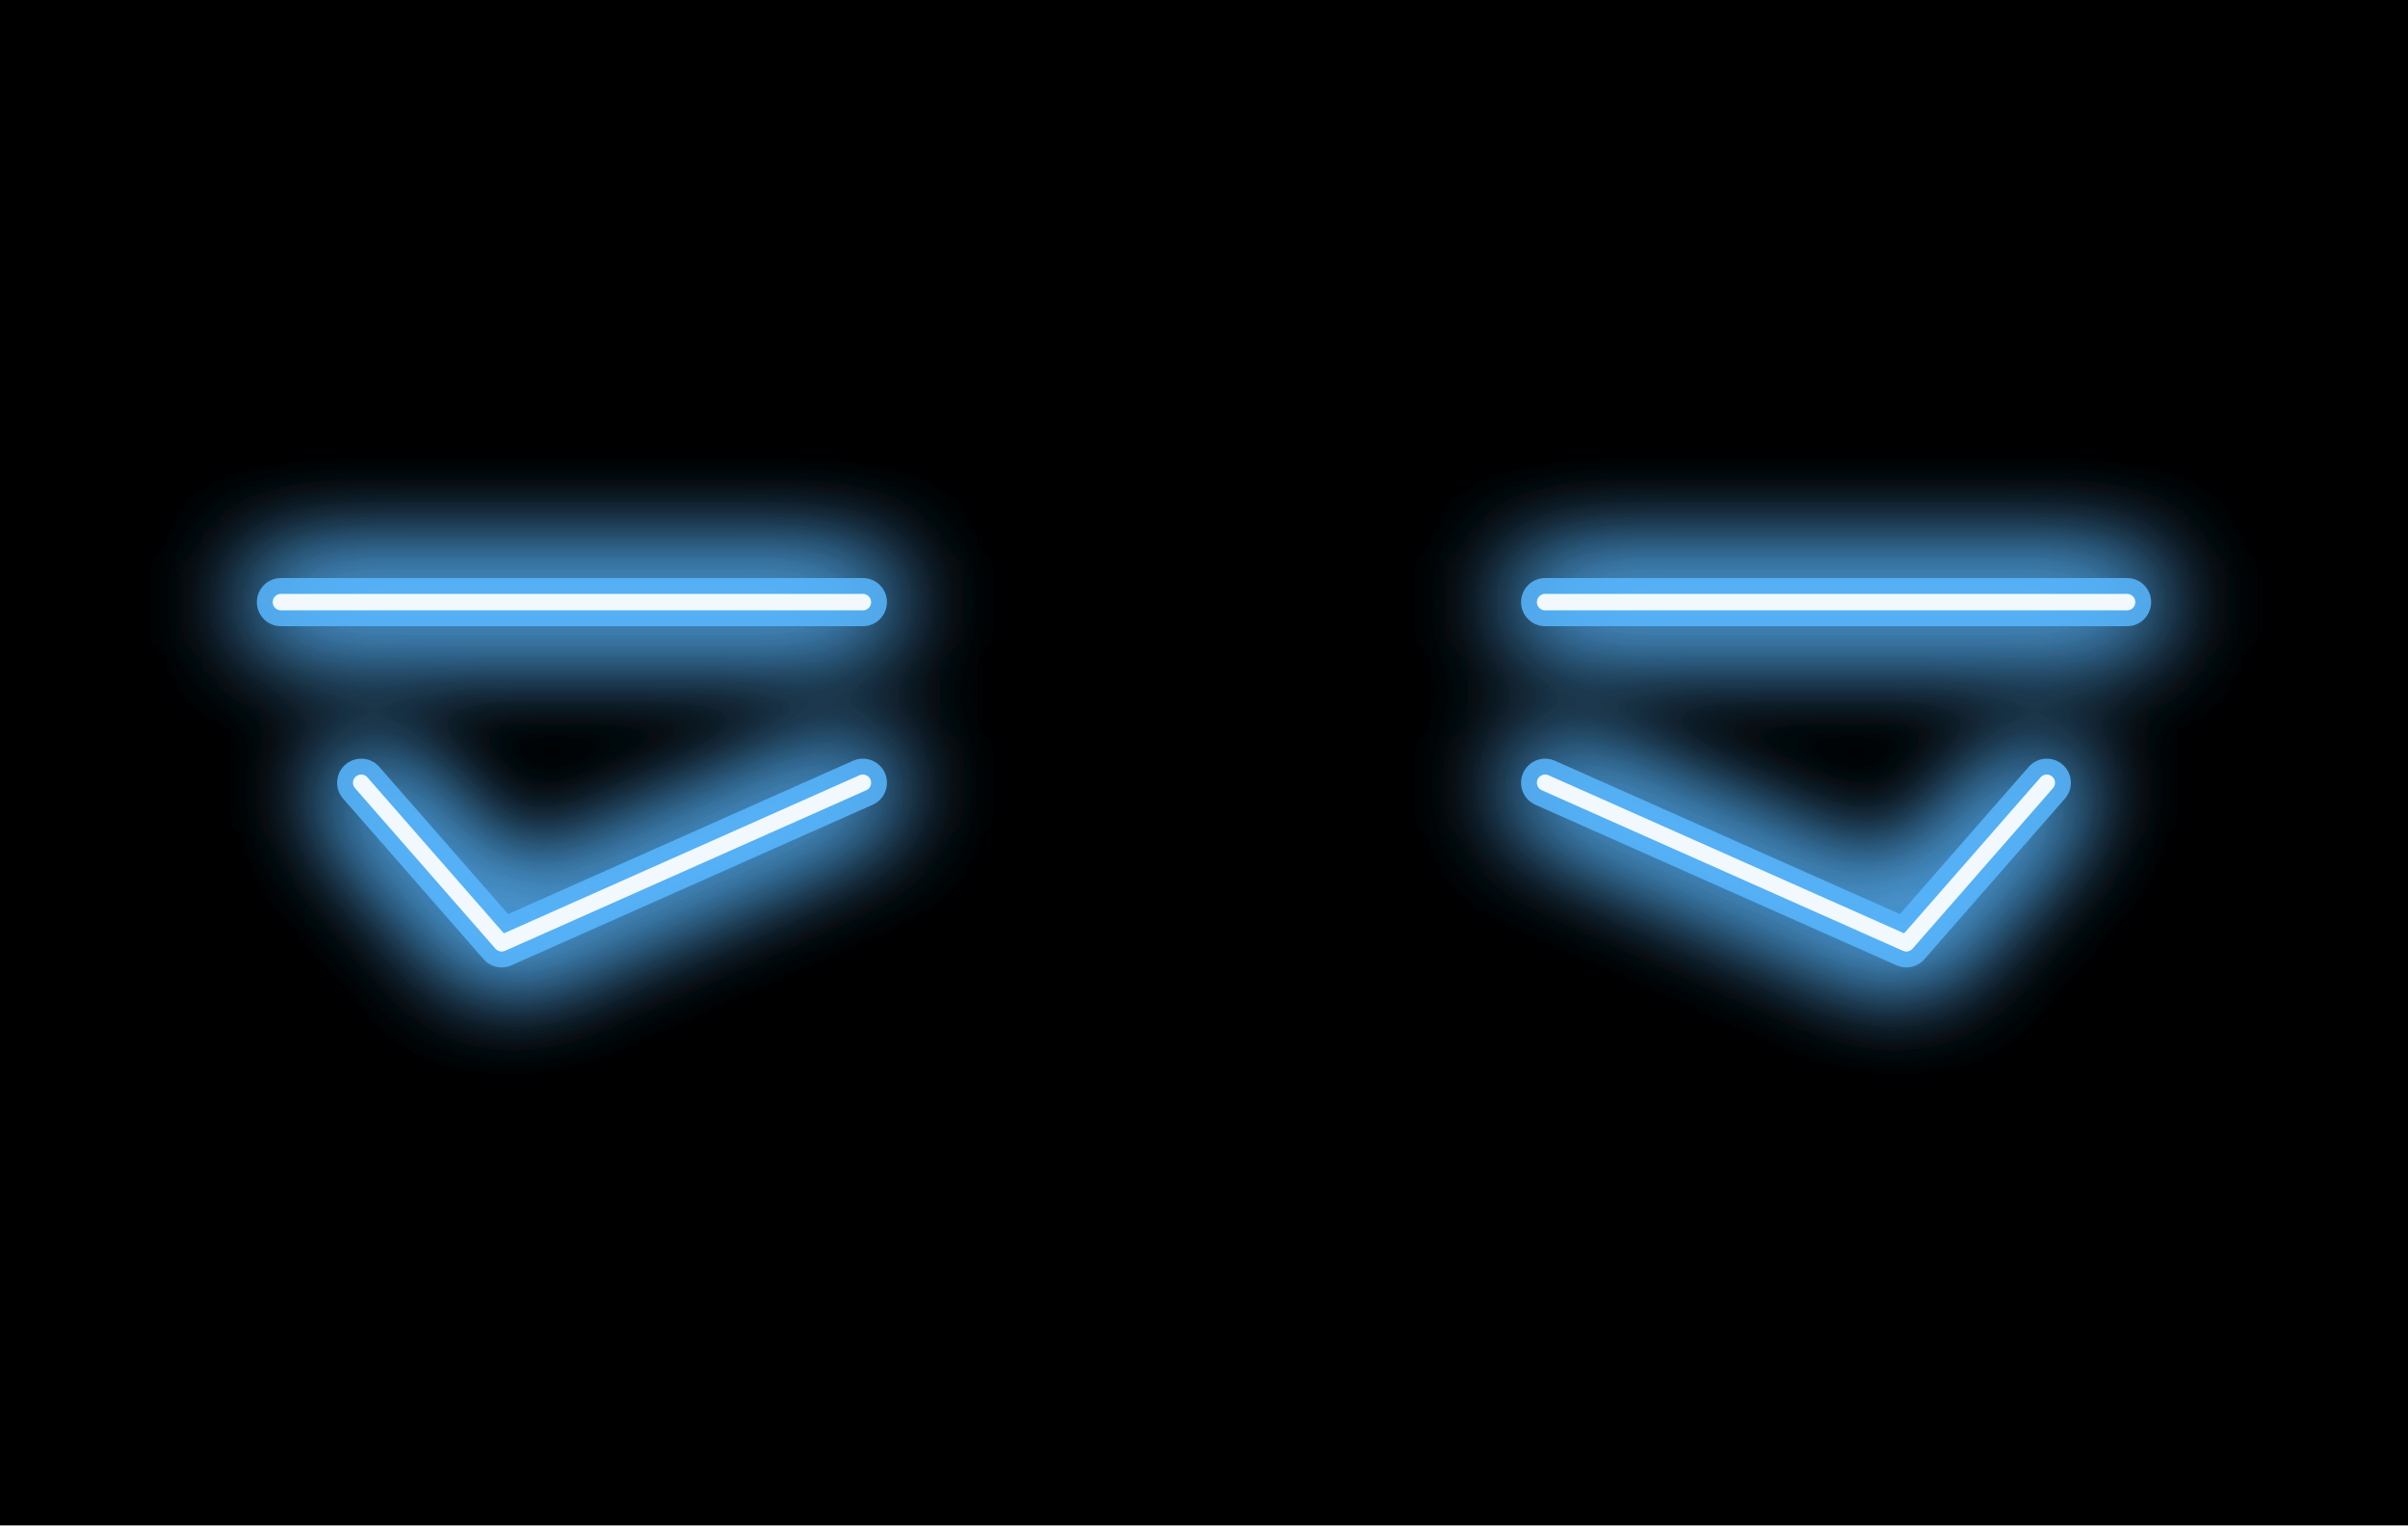
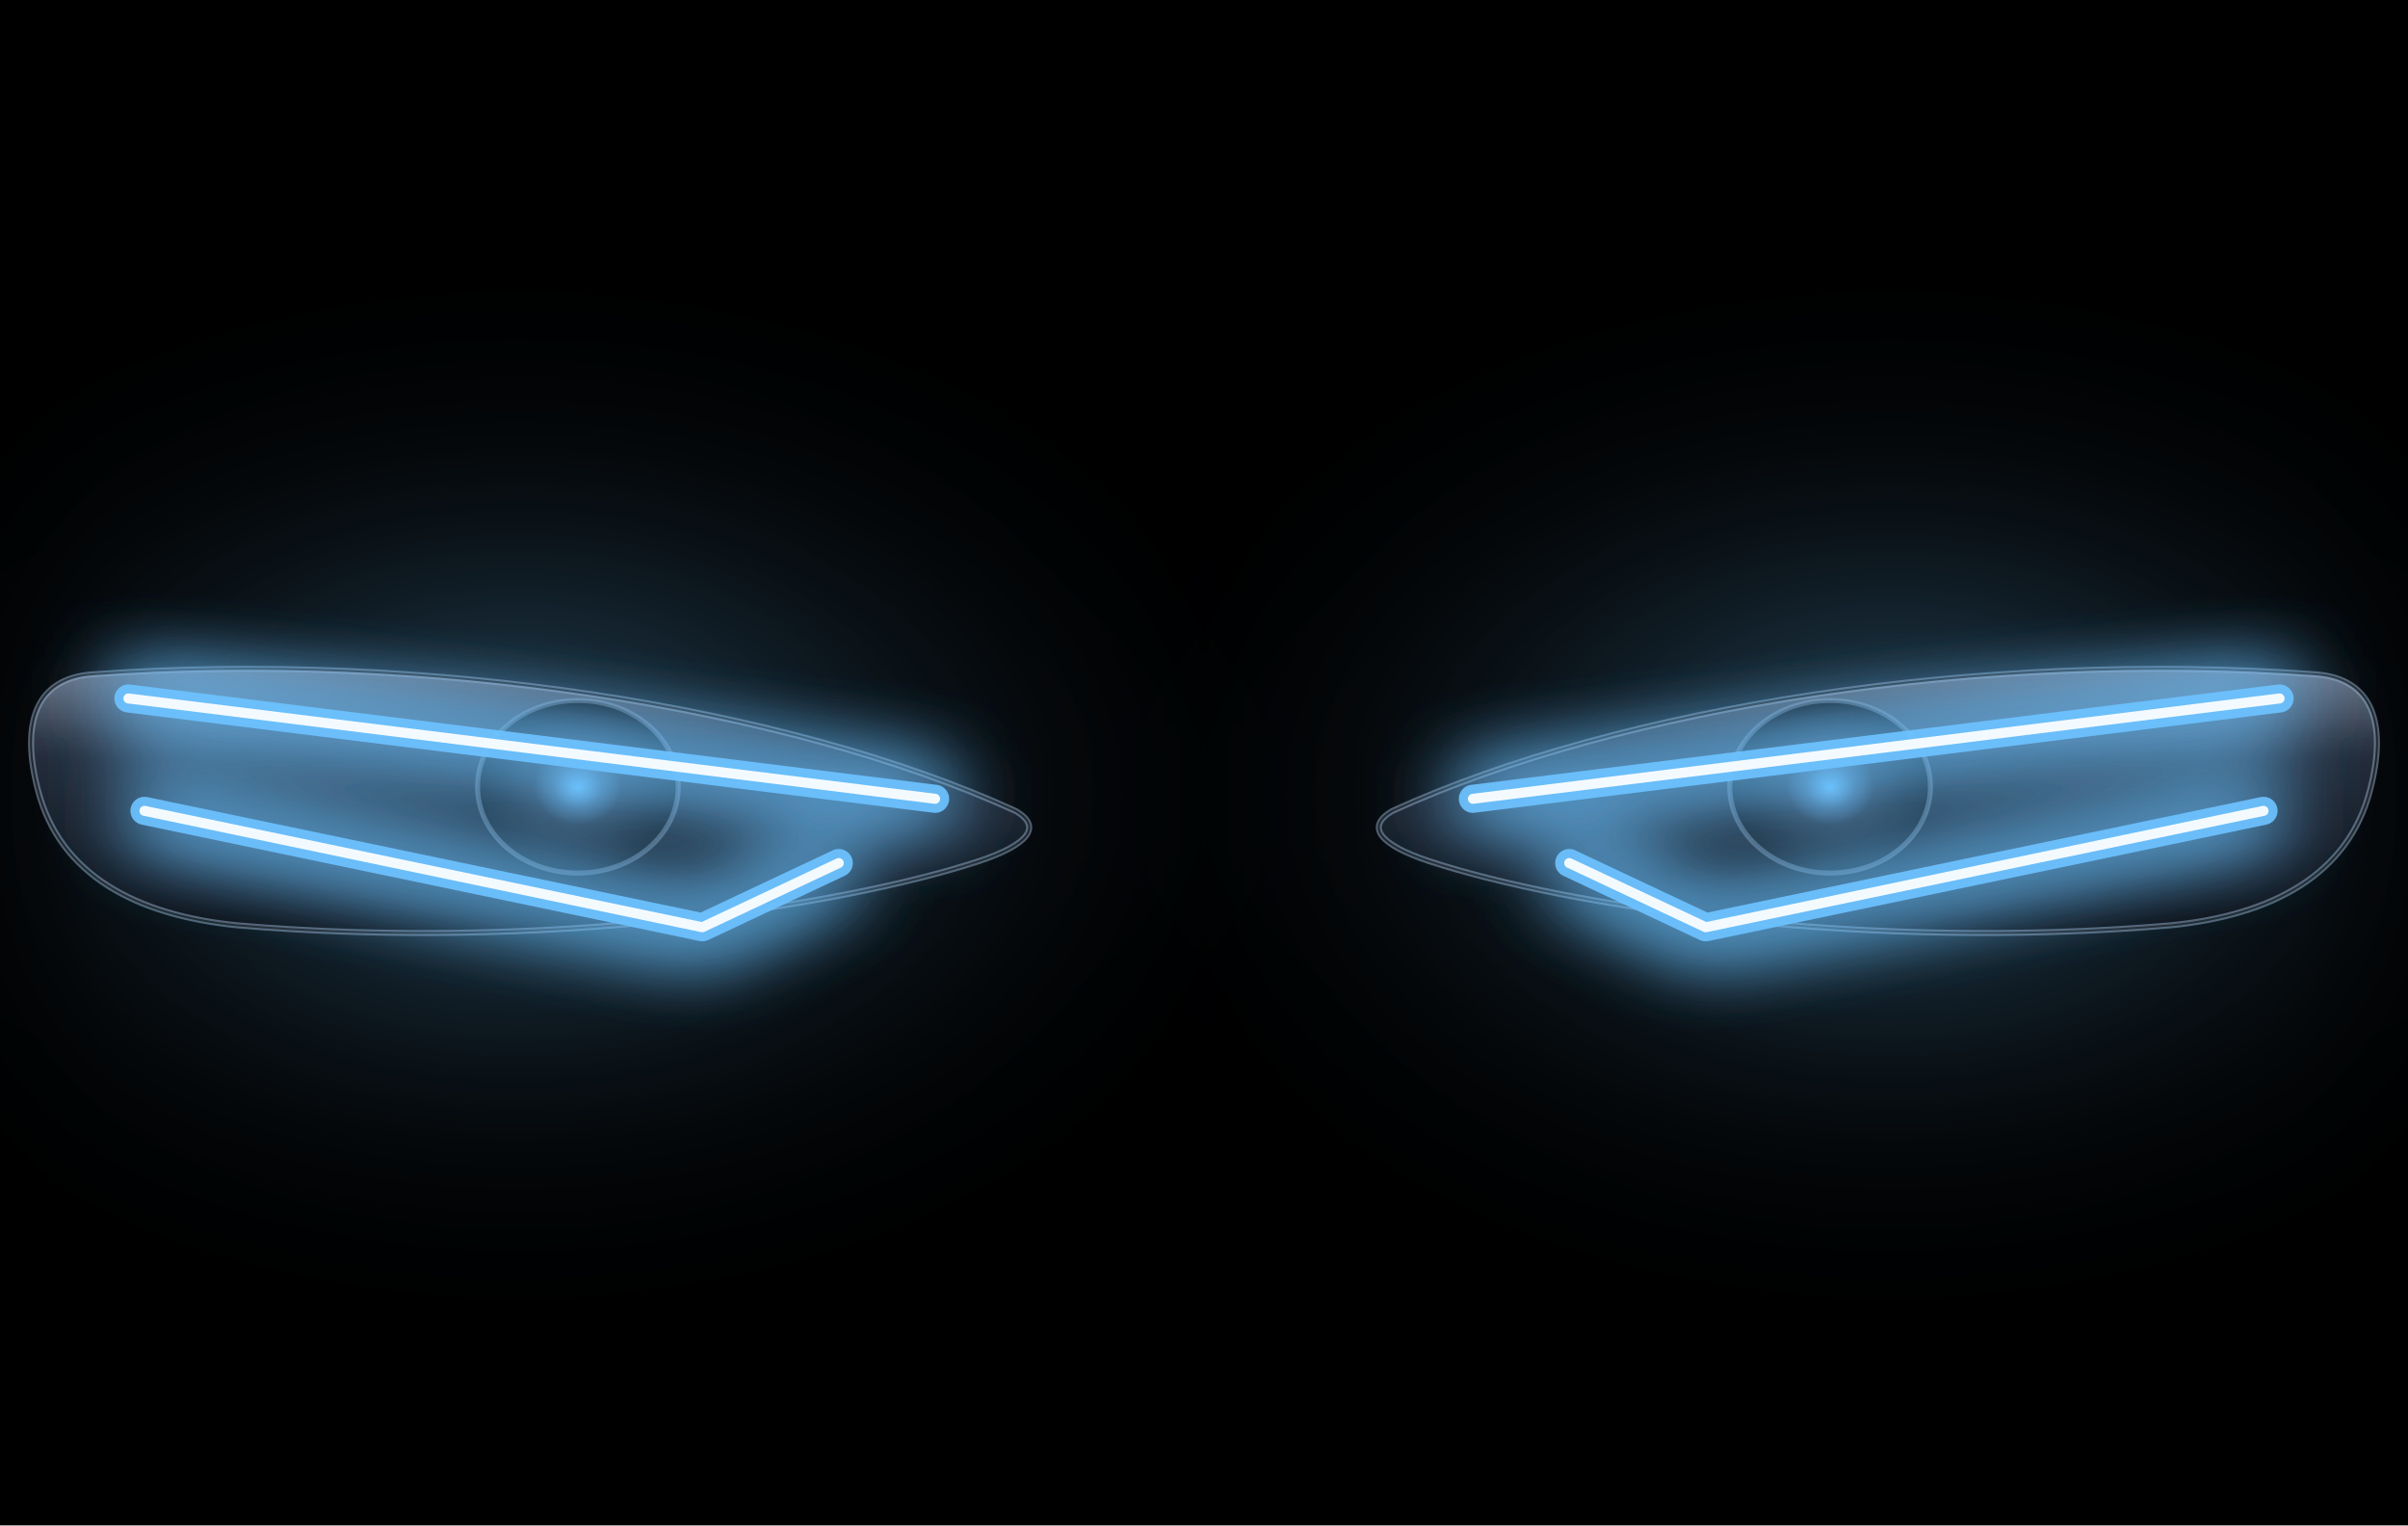
<svg xmlns="http://www.w3.org/2000/svg" viewBox="0 0 1200 760" width="1200" height="760">
  <rect width="1200" height="760" fill="#000" />
  <defs>
-     <filter id="glow" x="-70%" y="-70%" width="240%" height="240%">
-       <feGaussianBlur stdDeviation="26" result="b" />
+     <linearGradient id="body" x1="0" y1="0" x2="0" y2="1">
+       <stop offset="0" stop-color="#44536b" />
+       <stop offset=".25" stop-color="#27303f" />
+       <stop offset=".70" stop-color="#151c26" />
+       <stop offset="1" stop-color="#090d13" />
+     </linearGradient>
+     <linearGradient id="sheen" x1="0" y1="0" x2="0" y2="1">
+       <stop offset="0" stop-color="#ffffff" stop-opacity=".20" />
+       <stop offset=".34" stop-color="#ffffff" stop-opacity="0" />
+     </linearGradient>
+     <radialGradient id="lens">
+       <stop offset="0" stop-color="#3d5068" />
+       <stop offset=".70" stop-color="#18202b" />
+       <stop offset="1" stop-color="#0b1016" />
+     </radialGradient>
+     <radialGradient id="bulb">
+       <stop offset="0" stop-color="#6cc2ff" stop-opacity=".95" />
+       <stop offset=".55" stop-color="#6cc2ff" stop-opacity=".32" />
+       <stop offset="1" stop-color="#6cc2ff" stop-opacity="0" />
+     </radialGradient>
+     <radialGradient id="bloom">
+       <stop offset="0" stop-color="#6cc2ff" stop-opacity=".50" />
+       <stop offset=".45" stop-color="#6cc2ff" stop-opacity=".16" />
+       <stop offset="1" stop-color="#6cc2ff" stop-opacity="0" />
+     </radialGradient>
+     <filter id="glow" x="-80%" y="-80%" width="260%" height="260%">
+       <feGaussianBlur stdDeviation="20" result="b" />
      <feMerge>
        <feMergeNode in="b" />
        <feMergeNode in="b" />
        <feMergeNode in="b" />
      </feMerge>
    </filter>
+     <filter id="soft" x="-60%" y="-60%" width="220%" height="220%">
+       <feGaussianBlur stdDeviation="55" />
+     </filter>
  </defs>
-   <g filter="url(#glow)" fill="none" stroke="#58b7ff" stroke-width="24" stroke-linecap="round" stroke-linejoin="round">
-     <g>
-       <path d="M140 300 L430 300" />
-       <path d="M180 390 L250 470 L430 390" />
+   <g transform="translate(82,0)">
+     <ellipse cx="860" cy="396" rx="330" ry="190" fill="url(#bloom)" filter="url(#soft)" />
+     <path d="M 612 404 C 726 352 906 324 1072 336 C 1100 338 1108 360 1099 394 C 1088 436 1050 456 1000 461 C 848 474 700 452 630 429 C 606 421 598 412 612 404 Z" fill="url(#body)" />
+     <path d="M 612 404 C 726 352 906 324 1072 336 C 1100 338 1108 360 1099 394 C 1088 436 1050 456 1000 461 C 848 474 700 452 630 429 C 606 421 598 412 612 404 Z" fill="url(#sheen)" />
+     <path d="M 612 404 C 726 352 906 324 1072 336 C 1100 338 1108 360 1099 394 C 1088 436 1050 456 1000 461 C 848 474 700 452 630 429 C 606 421 598 412 612 404 Z" fill="none" stroke="#8ea4bd" stroke-width="3" opacity=".55" />
+     <path d="M 612 404 C 726 352 906 324 1072 336 C 1100 338 1108 360 1099 394 C 1088 436 1050 456 1000 461 C 848 474 700 452 630 429 C 606 421 598 412 612 404 Z" fill="none" stroke="#000" stroke-width="1" opacity=".6" />
+     <ellipse cx="830" cy="392" rx="50" ry="43" fill="url(#lens)" />
+     <ellipse cx="830" cy="392" rx="50" ry="43" fill="none" stroke="#8ea4bd" stroke-width="2.5" opacity=".45" />
+     <ellipse cx="830" cy="392" rx="22" ry="19" fill="url(#bulb)" />
+     <g filter="url(#glow)" fill="none" stroke="#6cc2ff" stroke-width="14" stroke-linecap="round" stroke-linejoin="round">
+       <path d="M652 398 L1054 348" />
+       <path d="M700 430 L768 462 L1046 404" />
    </g>
-     <g transform="translate(1200,0) scale(-1,1)">
-       <g>
-         <path d="M140 300 L430 300" />
-         <path d="M180 390 L250 470 L430 390" />
-       </g>
+     <g fill="none" stroke="#6cc2ff" stroke-width="14" opacity=".92" stroke-linecap="round" stroke-linejoin="round">
+       <path d="M652 398 L1054 348" />
+       <path d="M700 430 L768 462 L1046 404" />
+     </g>
+     <g fill="none" stroke="#ffffff" stroke-width="5.0" opacity=".92" stroke-linecap="round" stroke-linejoin="round">
+       <path d="M652 398 L1054 348" />
+       <path d="M700 430 L768 462 L1046 404" />
    </g>
  </g>
-   <g fill="none" stroke="#58b7ff" stroke-width="24" opacity=".85" stroke-linecap="round" stroke-linejoin="round">
-     <g>
-       <path d="M140 300 L430 300" />
-       <path d="M180 390 L250 470 L430 390" />
-     </g>
-     <g transform="translate(1200,0) scale(-1,1)">
-       <g>
-         <path d="M140 300 L430 300" />
-         <path d="M180 390 L250 470 L430 390" />
+   <g transform="translate(1200,0) scale(-1,1)">
+     <g transform="translate(82,0)">
+       <ellipse cx="860" cy="396" rx="330" ry="190" fill="url(#bloom)" filter="url(#soft)" />
+       <path d="M 612 404 C 726 352 906 324 1072 336 C 1100 338 1108 360 1099 394 C 1088 436 1050 456 1000 461 C 848 474 700 452 630 429 C 606 421 598 412 612 404 Z" fill="url(#body)" />
+       <path d="M 612 404 C 726 352 906 324 1072 336 C 1100 338 1108 360 1099 394 C 1088 436 1050 456 1000 461 C 848 474 700 452 630 429 C 606 421 598 412 612 404 Z" fill="url(#sheen)" />
+       <path d="M 612 404 C 726 352 906 324 1072 336 C 1100 338 1108 360 1099 394 C 1088 436 1050 456 1000 461 C 848 474 700 452 630 429 C 606 421 598 412 612 404 Z" fill="none" stroke="#8ea4bd" stroke-width="3" opacity=".55" />
+       <path d="M 612 404 C 726 352 906 324 1072 336 C 1100 338 1108 360 1099 394 C 1088 436 1050 456 1000 461 C 848 474 700 452 630 429 C 606 421 598 412 612 404 Z" fill="none" stroke="#000" stroke-width="1" opacity=".6" />
+       <ellipse cx="830" cy="392" rx="50" ry="43" fill="url(#lens)" />
+       <ellipse cx="830" cy="392" rx="50" ry="43" fill="none" stroke="#8ea4bd" stroke-width="2.5" opacity=".45" />
+       <ellipse cx="830" cy="392" rx="22" ry="19" fill="url(#bulb)" />
+       <g filter="url(#glow)" fill="none" stroke="#6cc2ff" stroke-width="14" stroke-linecap="round" stroke-linejoin="round">
+         <path d="M652 398 L1054 348" />
+         <path d="M700 430 L768 462 L1046 404" />
      </g>
-     </g>
-   </g>
-   <g fill="none" stroke="#ffffff" stroke-width="8.2" opacity=".92" stroke-linecap="round" stroke-linejoin="round">
-     <g>
-       <path d="M140 300 L430 300" />
-       <path d="M180 390 L250 470 L430 390" />
-     </g>
-     <g transform="translate(1200,0) scale(-1,1)">
-       <g>
-         <path d="M140 300 L430 300" />
-         <path d="M180 390 L250 470 L430 390" />
+       <g fill="none" stroke="#6cc2ff" stroke-width="14" opacity=".92" stroke-linecap="round" stroke-linejoin="round">
+         <path d="M652 398 L1054 348" />
+         <path d="M700 430 L768 462 L1046 404" />
+       </g>
+       <g fill="none" stroke="#ffffff" stroke-width="5.0" opacity=".92" stroke-linecap="round" stroke-linejoin="round">
+         <path d="M652 398 L1054 348" />
+         <path d="M700 430 L768 462 L1046 404" />
      </g>
    </g>
  </g>
</svg>
